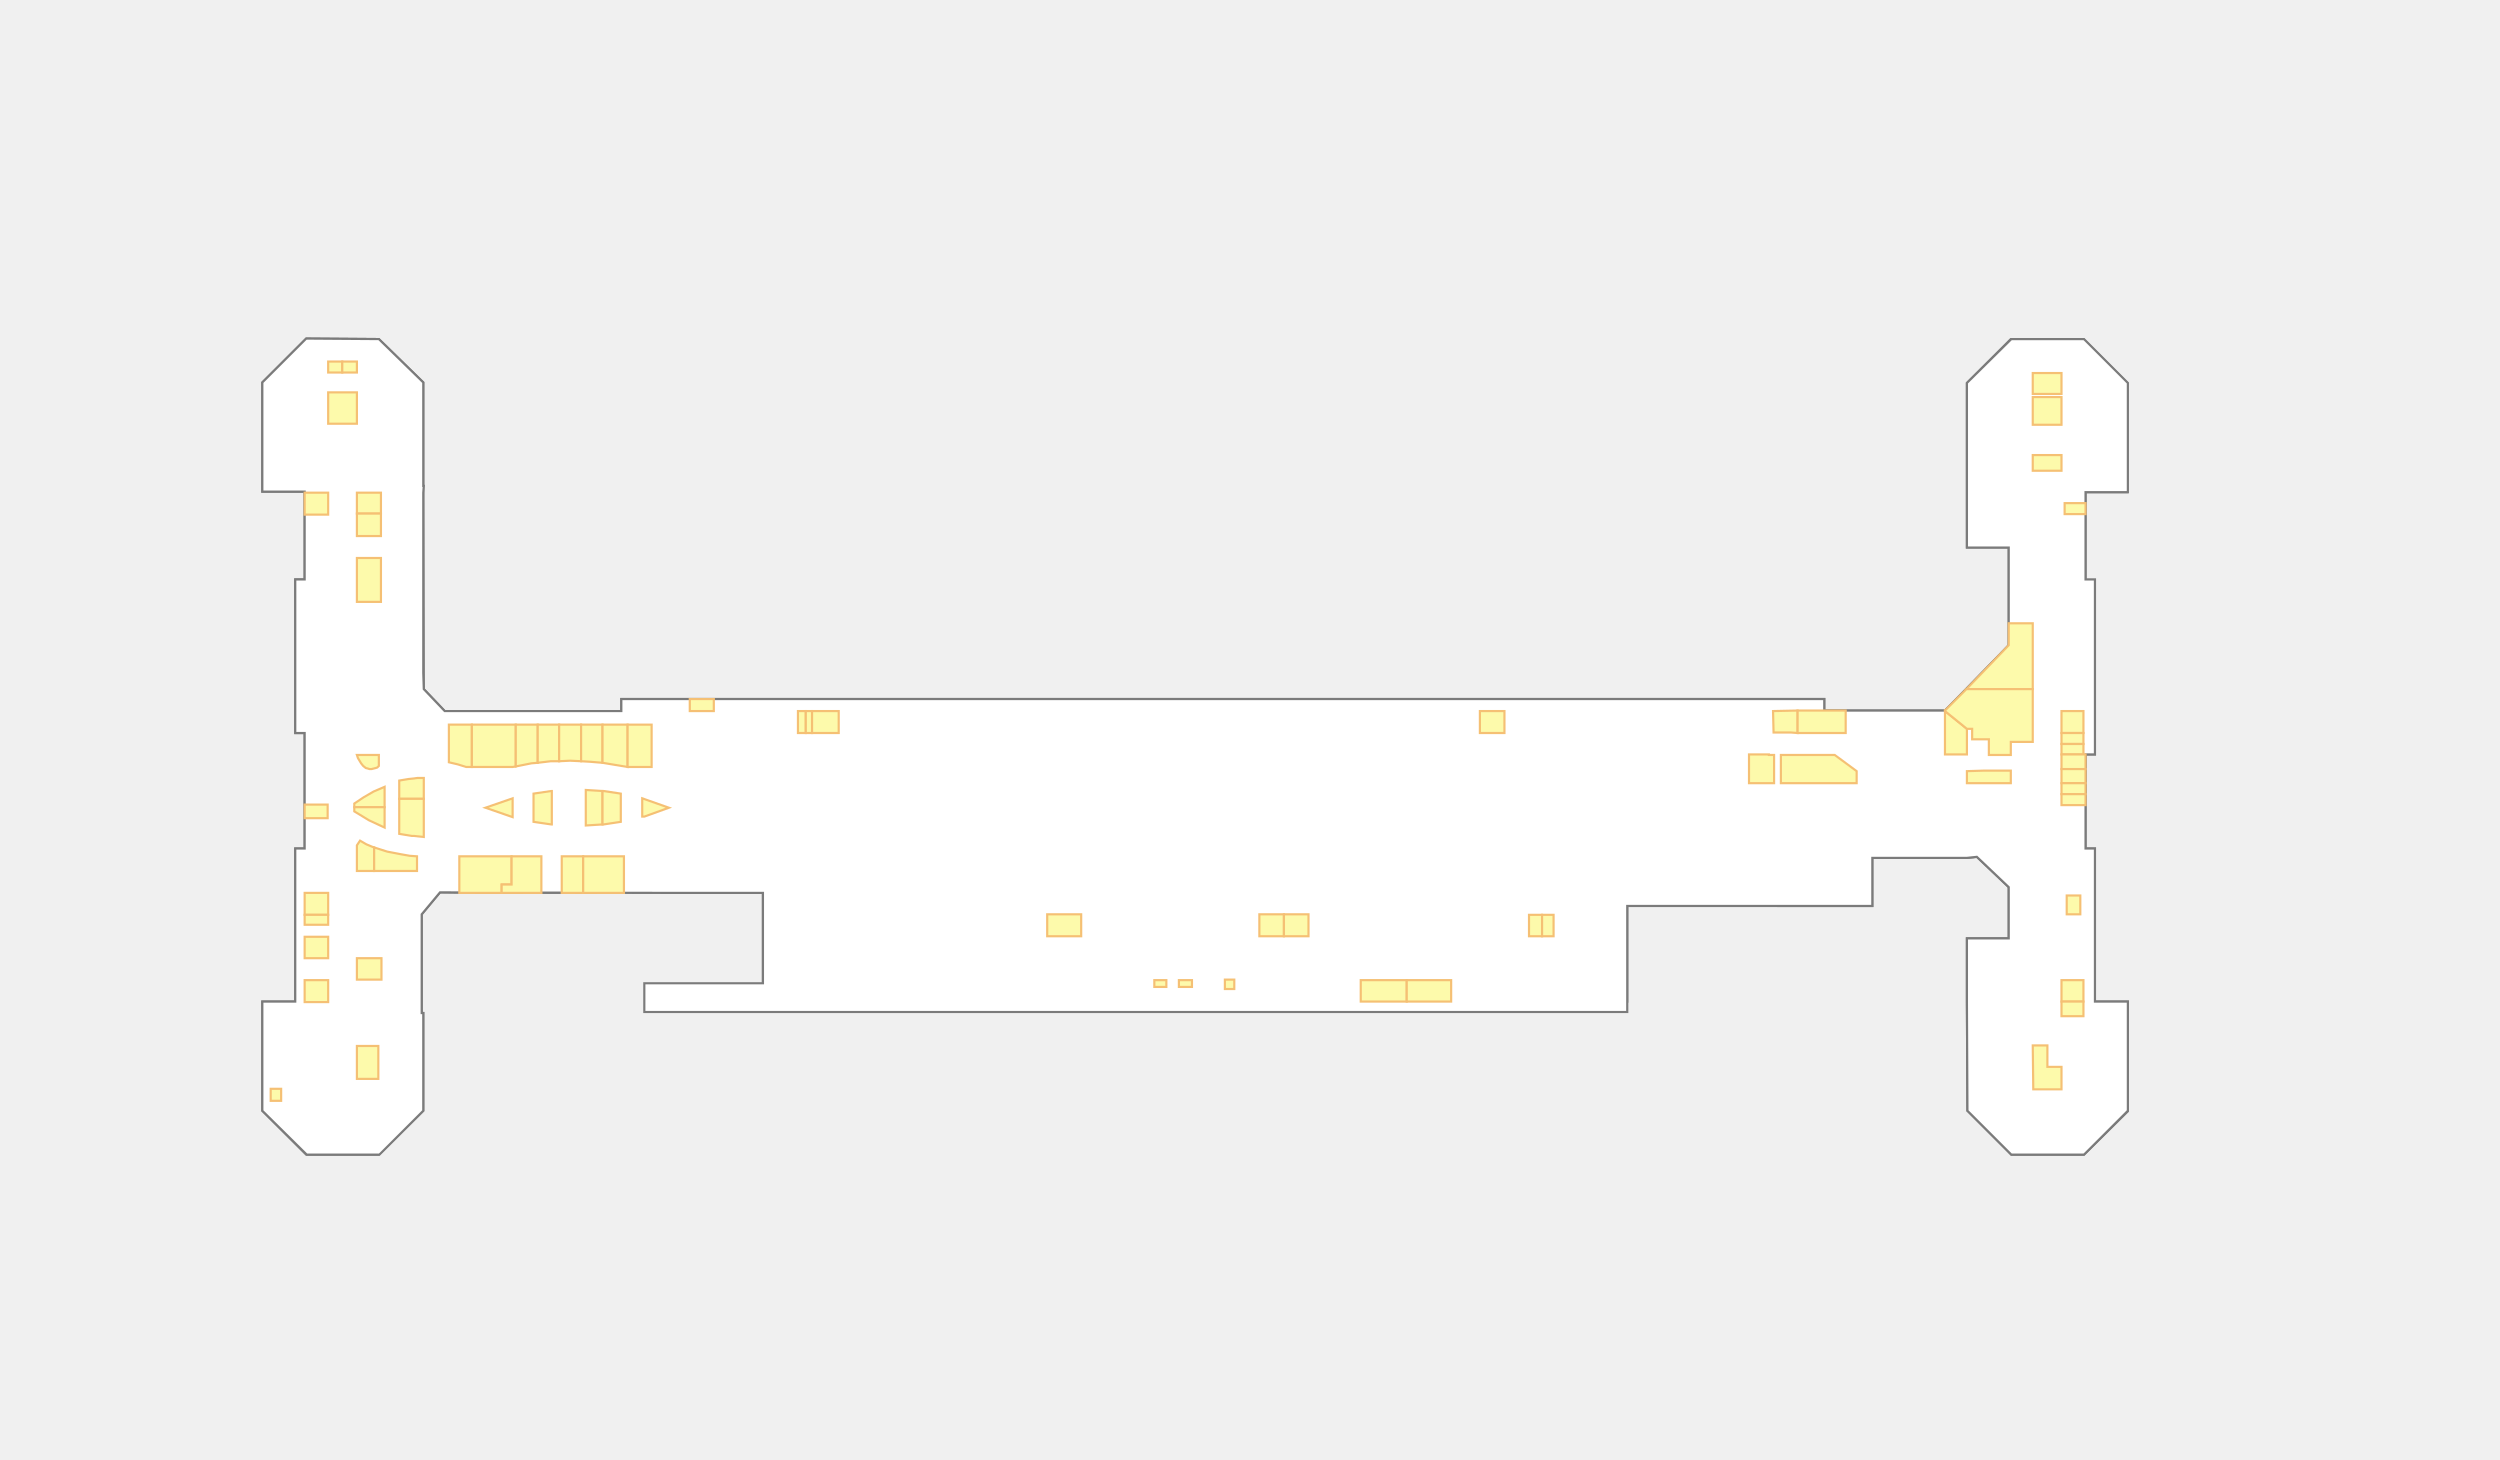
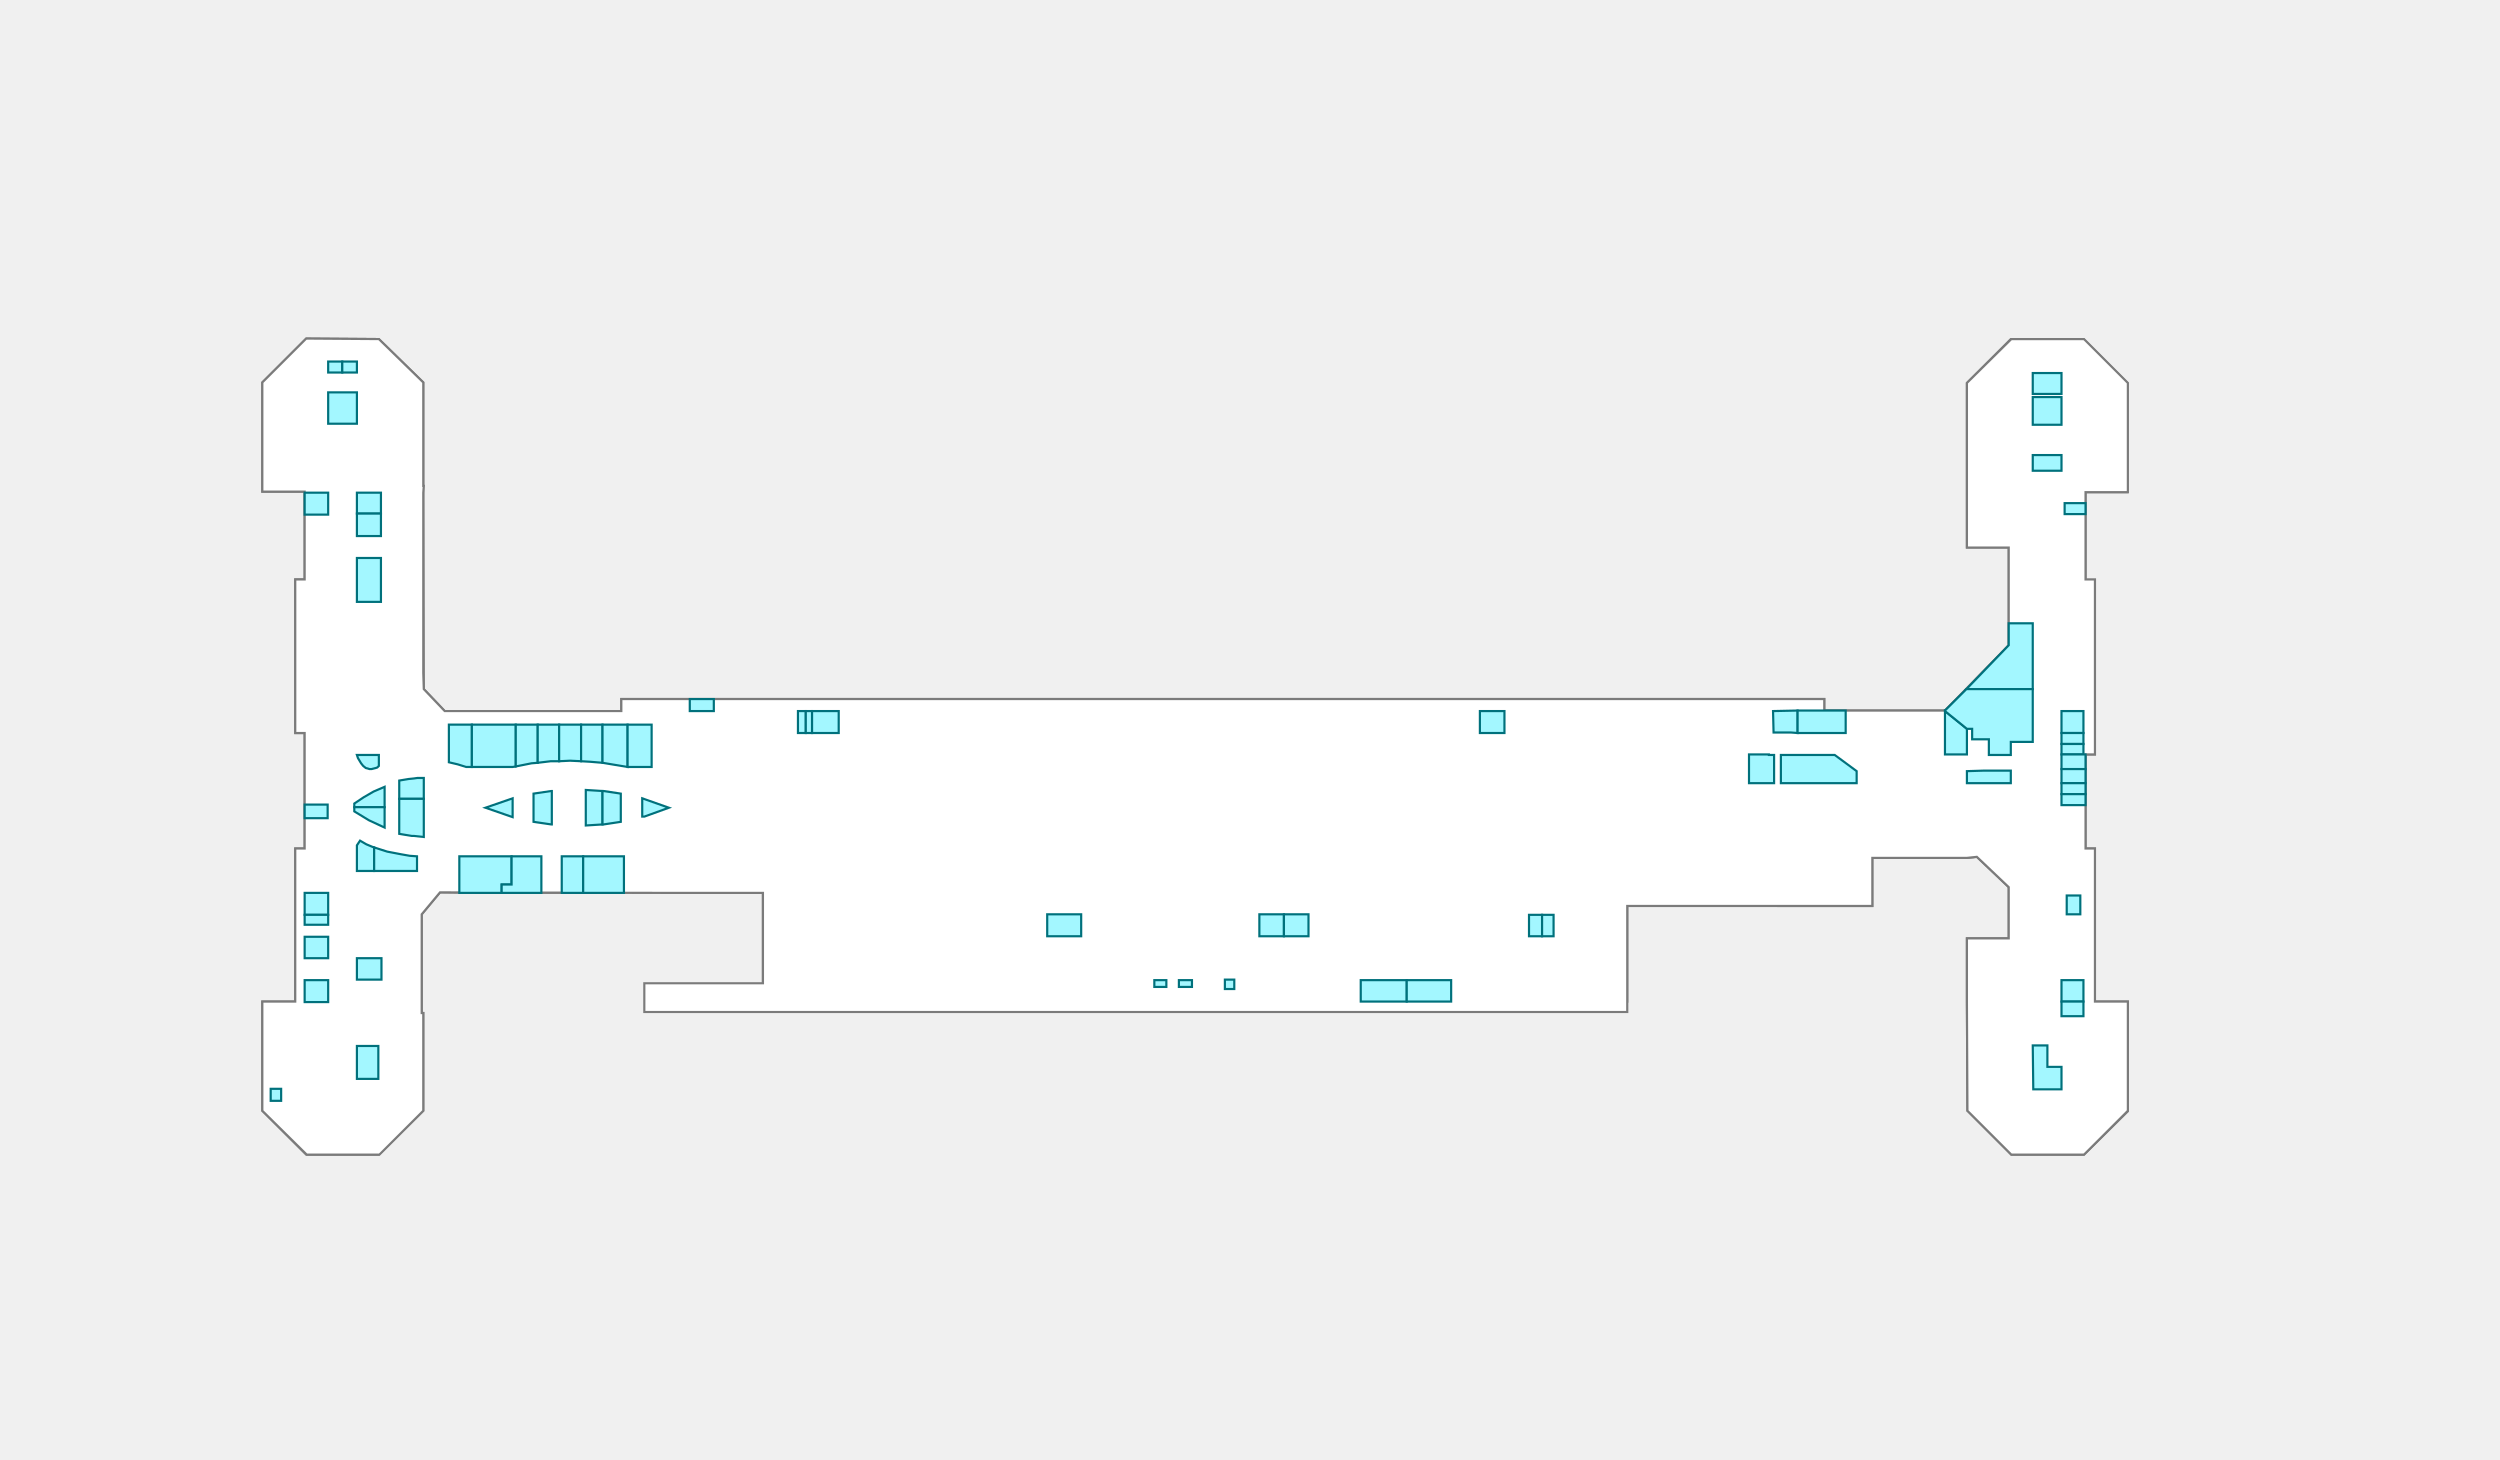
<svg xmlns="http://www.w3.org/2000/svg" width="1148.258pt" height="670.507pt" viewBox="0 0 1148.258 670.507" enable-background="new 0 0 1148.258 670.507" version="1.1">
  <g id="K2-F2" style="fill:#fff; stroke:#7b7b7b; stroke-width:1px;">
    <path d="     M194.411,218.371L194.411,223.171L194.411,226.29L194.651,316.519L204.251,326.597L285.376,326.597     L285.376,321.078L799.244,321.078L821.805,321.078L824.685,321.078L837.886,321.078L837.886,326.357     L893.329,326.357L922.611,296.361L922.611,251.487L903.41,251.487L903.41,226.05L903.41,175.897L923.571,155.74     L956.933,155.74L977.094,175.897L977.094,226.05L957.893,226.05L957.893,266.365L962.213,266.365L962.213,346.515     L957.893,346.515L957.893,389.709L962.213,389.709L962.213,460.02L977.334,460.02L977.334,510.413     L957.173,530.331L923.811,530.331L903.65,510.173L903.41,460.02L903.41,449.701L903.41,430.984L922.611,430.984     L922.611,407.467L907.97,393.548L903.41,394.028L859.967,394.028L859.967,416.106L816.765,416.106L816.765,389.949     L810.284,389.949L810.284,387.549L869.568,387.549L869.568,383.71L895.489,383.71L895.489,379.63     L893.329,379.63L812.445,379.63L812.445,364.752L747.641,364.752L747.641,359.953L747.641,346.515L358.34,346.755     L358.34,359.713L354.259,359.713L354.259,409.866L220.572,410.106L202.091,409.866L193.691,419.945L193.691,465.299     L194.411,465.299L194.411,510.173L174.01,530.331L140.648,530.331L120.487,510.173L120.487,460.02L135.607,460.02     L135.607,389.709L139.928,389.709L139.928,336.676L135.607,336.676L135.607,266.125L139.928,266.125     L139.928,225.81L120.487,225.81L120.487,175.657L140.648,155.5L174.01,155.74L194.411,175.657L194.411,218.371     " />
    <path d="     M727.72,354.194L727.72,346.995L735.88,346.995L735.88,366.192L747.641,366.192L747.641,364.752     L812.445,364.752L812.445,379.63L781.003,379.63L772.122,387.549L736.12,387.549L735.88,389.949L735.88,414.906     L747.401,414.906L747.401,460.02L350.419,460.26L350.419,410.106L354.259,409.866L354.259,399.788L     354.259,384.67L354.259,359.713L358.34,359.713L372.98,359.713L372.98,354.434L395.302,354.434L406.582,354.434     L417.863,354.434L432.024,354.434L432.504,354.434L589.472,354.434L589.472,348.434L601.473,348.434     L601.473,354.434L727.72,354.194" />
    <path d="     M194.411,218.371L194.411,223.171L194.651,223.171L194.411,226.29L194.411,228.93L194.411,309.08     L194.651,316.519L204.251,326.597L285.376,326.597L285.376,321.078L295.456,321.078L799.004,321.078     L799.244,321.078L821.805,321.078L824.685,321.078L837.886,321.078L837.886,326.357L893.329,326.357     L903.17,316.519L922.611,296.361L922.611,286.283L922.611,276.444L922.611,256.046L922.611,251.487L903.41,251.487     L903.41,226.05L903.41,175.897L923.811,155.74L957.173,155.74L977.334,175.897L977.334,226.05L957.893,226.05     L957.893,266.125L962.213,266.125L962.213,346.515L957.893,346.515L957.893,389.709L962.213,389.709     L962.213,460.02L977.334,460.02L977.334,510.173L957.173,530.331L923.811,530.331L903.65,510.173L903.41,460.02     L903.41,449.701L903.41,430.984L922.611,430.984L922.611,407.467L907.97,393.548L903.41,394.028     L859.967,394.028L859.967,416.106L747.401,416.106L747.401,460.02L747.401,464.819L295.936,464.819L295.936,460.26     L295.936,451.621L318.497,451.621L350.419,451.621L350.419,410.106L307.697,410.106L305.537,410.106L202.091,409.866     L193.691,419.945L193.691,429.784L193.691,460.02L193.691,465.299L194.411,465.299L194.411,510.173L     174.25,530.331L140.888,530.331L120.487,510.173L120.487,460.02L135.607,460.02L135.607,389.709L139.928,389.709     L139.928,346.515L139.928,336.676L135.607,336.676L135.607,266.125L139.928,266.125L139.928,225.81     L120.487,225.81L120.487,175.657L140.648,155.5L174.01,155.74L194.411,175.657L194.411,218.371L194.411,218.371     " />
  </g>
-   <g id="K2-F2-Store" style="fill:#fdfaab; stroke:#f5c074; stroke-width:1px;">
+   <g id="K2-F2-Store" style="fill:#a3f7ff; stroke:#00717c; stroke-width:1px;">
    <path id="K2-F2-S001" d="     M157.209,171.098L150.728,171.098L150.728,166.058L157.209,166.058L157.209,166.298L157.209,171.098z" />
    <path id="K2-F2-S002" d="     M157.209,171.098L157.209,166.298L157.209,166.058L163.929,166.058L163.929,171.098L157.209,171.098z" />
    <path id="K2-F2-S003" d="     M150.728,180.216L163.929,180.216L163.929,194.615L150.728,194.615L150.728,180.216z" />
    <path id="K2-F2-S004" d="     M139.928,236.369L139.928,226.29L142.808,226.29L147.608,226.29L150.728,226.29L150.728,236.369L     139.928,236.369z" />
    <path id="K2-F2-S005" d="     M174.97,235.889L163.929,235.889L163.929,226.29L164.169,226.29L165.849,226.29L167.769,226.29L168.489,226.29     L170.649,226.29L174.97,226.29L174.97,235.889z" />
    <path id="K2-F2-S006" d="     M163.929,235.889L174.97,235.889L174.97,236.369L174.97,246.208L163.929,246.208L163.929,236.369L163.929,235.889     z" />
    <path id="K2-F2-S007" d="     M174.97,276.444L163.929,276.444L163.929,271.404L163.929,266.365L163.929,256.286L174.97,256.286L174.97,266.365     L174.97,271.404L174.97,276.444z" />
    <path id="K2-F2-S008" d="     M139.928,369.552L150.488,369.552L150.488,373.151L150.488,375.791L139.928,375.791L139.928,373.151L139.928,369.552     z" />
    <path id="K2-F2-S009" d="     M139.928,420.185L139.928,410.106L150.728,410.106L150.728,420.185L139.928,420.185z" />
    <path id="K2-F2-S010" d="     M139.928,424.744L139.928,420.185L150.728,420.185L150.728,424.744L139.928,424.744z" />
    <path id="K2-F2-S011" d="     M139.928,440.102L139.928,430.264L150.728,430.264L150.728,440.102L139.928,440.102z" />
    <path id="K2-F2-S012" d="     M150.488,450.181L150.728,450.181L150.728,460.26L139.928,460.26L139.928,450.181L150.488,450.181     z" />
    <path id="K2-F2-S013" d="     M129.127,505.614L124.327,505.614L124.327,502.494L124.327,500.814L124.327,500.095L129.127,500.095L129.127,500.334     L129.127,500.814L129.127,505.614z" />
    <path id="K2-F2-S014" d="     M175.21,449.941L163.929,449.941L163.929,440.102L175.21,440.102L175.21,449.941z" />
    <path id="K2-F2-S015" d="     M173.77,495.535L163.929,495.535L163.929,480.417L173.77,480.417L173.77,495.535z" />
    <path id="K2-F2-S016" d="     M174.01,346.755L174.01,351.794L173.29,352.514L172.569,352.754L171.609,352.994L170.649,353.234L     169.689,353.234L168.969,352.994L168.009,352.754L166.809,351.794L165.849,350.594L165.129,349.394L164.409,348.194     L163.929,346.755L174.01,346.755z" />
    <path id="K2-F2-S017" d="     M216.732,352.274L214.092,352.274L210.252,351.074L206.171,350.114L206.171,332.836L216.732,332.836L216.732,352.274     z" />
    <path id="K2-F2-S018" d="     M226.812,352.274L216.732,352.274L216.732,332.836L226.812,332.836L236.893,332.836L236.893,352.034L235.453,352.274     L226.812,352.274z" />
    <path id="K2-F2-S019" d="     M246.974,350.354L244.093,350.594L236.893,352.034L236.893,332.836L246.974,332.836L246.974,350.354z" />
    <path id="K2-F2-S020" d="     M256.814,349.634L252.974,349.634L246.974,350.354L246.974,332.836L256.814,332.836L256.814,349.634z" />
    <path id="K2-F2-S021" d="     M266.895,349.634L261.854,349.394L256.814,349.634L256.814,332.836L266.895,332.836L266.895,349.634z" />
    <path id="K2-F2-S022" d="     M276.735,350.354L270.975,349.874L266.895,349.634L266.895,332.836L276.735,332.836L276.735,350.354     z" />
    <path id="K2-F2-S023" d="     M288.256,352.274L279.615,350.834L276.735,350.354L276.735,332.836L288.256,332.836L288.256,352.274     z" />
    <path id="K2-F2-S024" d="     M288.256,352.274L288.256,332.836L299.296,332.836L299.296,352.274L288.496,352.274L288.256,352.274     z" />
    <path id="K2-F2-S025" d="     M176.65,370.751L162.729,370.751L162.729,369.072L167.049,366.192L171.609,363.552L176.65,361.393L176.65,370.751     z" />
    <path id="K2-F2-S026" d="     M162.729,370.751L176.65,370.751L176.65,380.11L169.449,376.751L162.729,372.671L162.729,370.751z" />
    <path id="K2-F2-S027" d="     M190.09,366.912L183.37,366.912L183.37,358.513L187.69,357.793L190.09,357.553L191.771,357.313L     194.651,357.313L194.651,366.912L190.09,366.912z" />
    <path id="K2-F2-S028" d="     M194.651,366.912L194.651,384.43L190.09,383.95L189.13,383.95L183.37,382.99L183.37,370.991     L183.37,366.912L190.09,366.912L194.651,366.912z" />
    <path id="K2-F2-S029" d="     M235.453,375.311L222.972,370.991L235.453,366.672L235.453,375.311z" />
    <path id="K2-F2-S030" d="     M253.454,378.67L253.214,378.67L245.053,377.471L245.053,364.512L253.214,363.312L253.454,363.312L253.454,378.67     z" />
    <path id="K2-F2-S031" d="     M276.735,363.312L276.735,378.67L269.055,379.15L269.055,362.832L276.735,363.312z" />
    <path id="K2-F2-S032" d="     M276.735,378.67L276.735,363.312L277.215,363.312L285.136,364.512L285.136,377.471L277.215,378.67     L276.735,378.67z" />
    <path id="K2-F2-S033" d="     M295.936,375.071L294.976,375.071L294.976,366.672L307.217,370.991L295.936,375.071z" />
    <path id="K2-F2-S034" d="     M171.849,389.229L171.849,400.028L163.929,400.028L163.929,388.269L165.369,386.109L168.249,387.789L171.129,388.989     L171.849,389.229z" />
    <path id="K2-F2-S035" d="     M171.849,400.028L171.849,389.229L177.85,391.149L184.09,392.349L188.17,393.069L191.531,393.308L     191.531,400.028L171.849,400.028z" />
    <path id="K2-F2-S036" d="     M230.413,410.106L210.972,410.106L210.972,400.028L210.972,393.308L234.973,393.308L234.973,406.267L230.413,406.267     L230.413,410.106z" />
    <path id="K2-F2-S037" d="     M248.654,410.106L230.413,410.106L230.413,406.267L234.973,406.267L234.973,393.308L248.654,393.308L248.654,410.106     z" />
    <path id="K2-F2-S038" d="     M267.855,410.106L258.014,410.106L258.014,393.308L267.855,393.308L267.855,410.106z" />
    <path id="K2-F2-S039" d="     M286.576,410.106L267.855,410.106L267.855,393.308L286.576,393.308L286.576,410.106z" />
    <path id="K2-F2-S040" d="     M327.858,326.357L327.858,326.597L316.817,326.597L316.817,321.078L327.858,321.078L327.858,326.357z" />
    <path id="K2-F2-S041" d="     M370.1,336.676L366.5,336.676L366.5,326.597L370.1,326.597L370.1,336.676z" />
    <path id="K2-F2-S042" d="     M372.98,336.676L370.1,336.676L370.1,326.597L372.98,326.597L372.98,328.037L372.98,336.676     z" />
    <path id="K2-F2-S043" d="     M372.98,336.676L372.98,328.037L372.98,326.597L375.861,326.597L385.221,326.597L385.221,336.676     L375.861,336.676L372.98,336.676z" />
    <path id="K2-F2-S044" d="     M690.998,336.676L679.717,336.676L679.717,326.597L690.998,326.597L690.998,336.676z" />
    <path id="K2-F2-S045" d="     M496.587,419.945L496.587,430.024L480.986,430.024L480.986,419.945L496.587,419.945z" />
    <path id="K2-F2-S046" d="     M578.432,419.945L589.712,419.945L589.712,430.024L578.432,430.024L578.432,419.945z" />
    <path id="K2-F2-S047" d="     M589.712,419.945L600.993,419.945L600.993,430.024L589.712,430.024L589.712,419.945z" />
    <path id="K2-F2-S048" d="     M702.279,420.185L708.279,420.185L708.279,430.024L702.279,430.024L702.279,420.185z" />
    <path id="K2-F2-S049" d="     M708.279,420.185L713.559,420.185L713.559,430.024L708.279,430.024L708.279,420.185z" />
    <path id="K2-F2-S050" d="     M530.189,450.181L535.709,450.181L535.709,453.301L530.189,453.301L530.189,450.181z" />
    <path id="K2-F2-S051" d="     M547.47,453.301L541.47,453.301L541.47,450.181L547.47,450.181L547.47,453.301z" />
    <path id="K2-F2-S052" d="     M566.911,449.941L566.911,454.261L562.591,454.261L562.591,449.941L566.911,449.941z" />
    <path id="K2-F2-S053" d="     M646.115,460.02L624.994,460.02L624.994,450.181L646.115,450.181L646.115,460.02z" />
    <path id="K2-F2-S054" d="     M666.517,460.02L646.115,460.02L646.115,450.181L666.517,450.181L666.517,460.02z" />
    <path id="K2-F2-S055" d="     M825.645,326.357L825.645,336.676L822.525,336.436L814.605,336.436L814.365,326.597L825.645,326.357z     " />
    <path id="K2-F2-S056" d="     M847.727,326.357L847.727,336.676L825.645,336.676L825.645,326.357L847.727,326.357z" />
    <path id="K2-F2-S057" d="     M814.845,346.755L814.845,359.713L812.445,359.713L803.324,359.713L803.324,346.515L812.445,346.515L812.445,346.755     L814.845,346.755z" />
    <path id="K2-F2-S058" d="     M852.767,354.194L852.767,359.713L826.365,359.713L822.525,359.713L817.965,359.713L817.965,346.755L822.525,346.755     L826.365,346.755L842.686,346.755L852.767,354.194z" />
    <path id="K2-F2-S059" d="     M893.329,346.515L893.329,326.597L903.41,334.756L903.41,346.515L893.329,346.515z" />
    <path id="K2-F2-S060" d="     M946.852,180.936L933.651,180.936L933.651,171.338L946.852,171.338L946.852,180.936z" />
    <path id="K2-F2-S061" d="     M946.852,195.094L933.651,195.094L933.651,182.376L946.852,182.376L946.852,195.094z" />
    <path id="K2-F2-S062" d="     M933.651,209.013L946.852,209.013L946.852,216.212L933.651,216.212L933.651,209.013z" />
    <path id="K2-F2-S063" d="     M957.893,231.09L957.893,236.129L948.292,236.129L948.292,231.09L957.893,231.09z" />
    <path id="K2-F2-S064" d="     M933.651,296.361L933.651,316.519L903.17,316.519L922.611,296.361L922.611,286.283L933.651,286.283L933.651,296.361     z" />
    <path id="K2-F2-S065" d="     M913.49,346.755L913.49,339.556L905.81,339.556L905.81,334.756L903.41,334.756L893.329,326.597L     893.329,326.357L903.17,316.519L933.651,316.519L933.651,340.755L923.571,340.755L923.571,346.755L913.49,346.755     z" />
    <path id="K2-F2-S066" d="     M911.09,359.713L903.41,359.713L903.41,354.194L911.09,353.954L923.571,353.954L923.571,359.713L911.09,359.713     z" />
    <path id="K2-F2-S067" d="     M956.933,336.676L946.852,336.676L946.852,326.597L956.933,326.597L956.933,336.676z" />
    <path id="K2-F2-S068" d="     M956.933,341.715L946.852,341.715L946.852,336.676L956.933,336.676L956.933,341.715z" />
    <path id="K2-F2-S069" d="     M946.852,346.515L946.852,341.715L956.933,341.715L956.933,346.515L946.852,346.515z" />
    <path id="K2-F2-S070" d="     M957.893,353.234L946.852,353.234L946.852,346.515L957.893,346.515L957.893,353.234L957.893,353.234     z" />
    <path id="K2-F2-S071" d="     M957.893,359.713L946.852,359.713L946.852,353.234L957.893,353.234L957.893,359.713L957.893,359.713z" />
    <path id="K2-F2-S072" d="     M957.893,362.832L957.893,364.752L946.852,364.752L946.852,359.713L957.893,359.713L957.893,360.193L957.893,362.832     z" />
    <path id="K2-F2-S073" d="     M957.893,369.792L946.852,369.792L946.852,364.752L957.893,364.752L957.893,368.592L957.893,369.792     L957.893,369.792z" />
    <path id="K2-F2-S074" d="     M955.492,411.306L955.492,419.945L951.892,419.945L949.252,419.945L949.252,411.306L951.892,411.306     L955.492,411.306z" />
    <path id="K2-F2-S075" d="     M954.532,450.181L956.933,450.181L956.933,460.02L946.852,460.02L946.852,450.181L954.532,450.181     z" />
    <path id="K2-F2-S076" d="     M956.933,466.739L950.452,466.739L946.852,466.739L946.852,460.02L950.452,460.02L956.933,460.02     L956.933,466.739z" />
    <path id="K2-F2-S077" d="     M946.852,490.016L946.852,500.334L933.891,500.334L933.651,480.177L940.372,480.177L940.372,490.016     L946.852,490.016z" />
  </g>
</svg>
